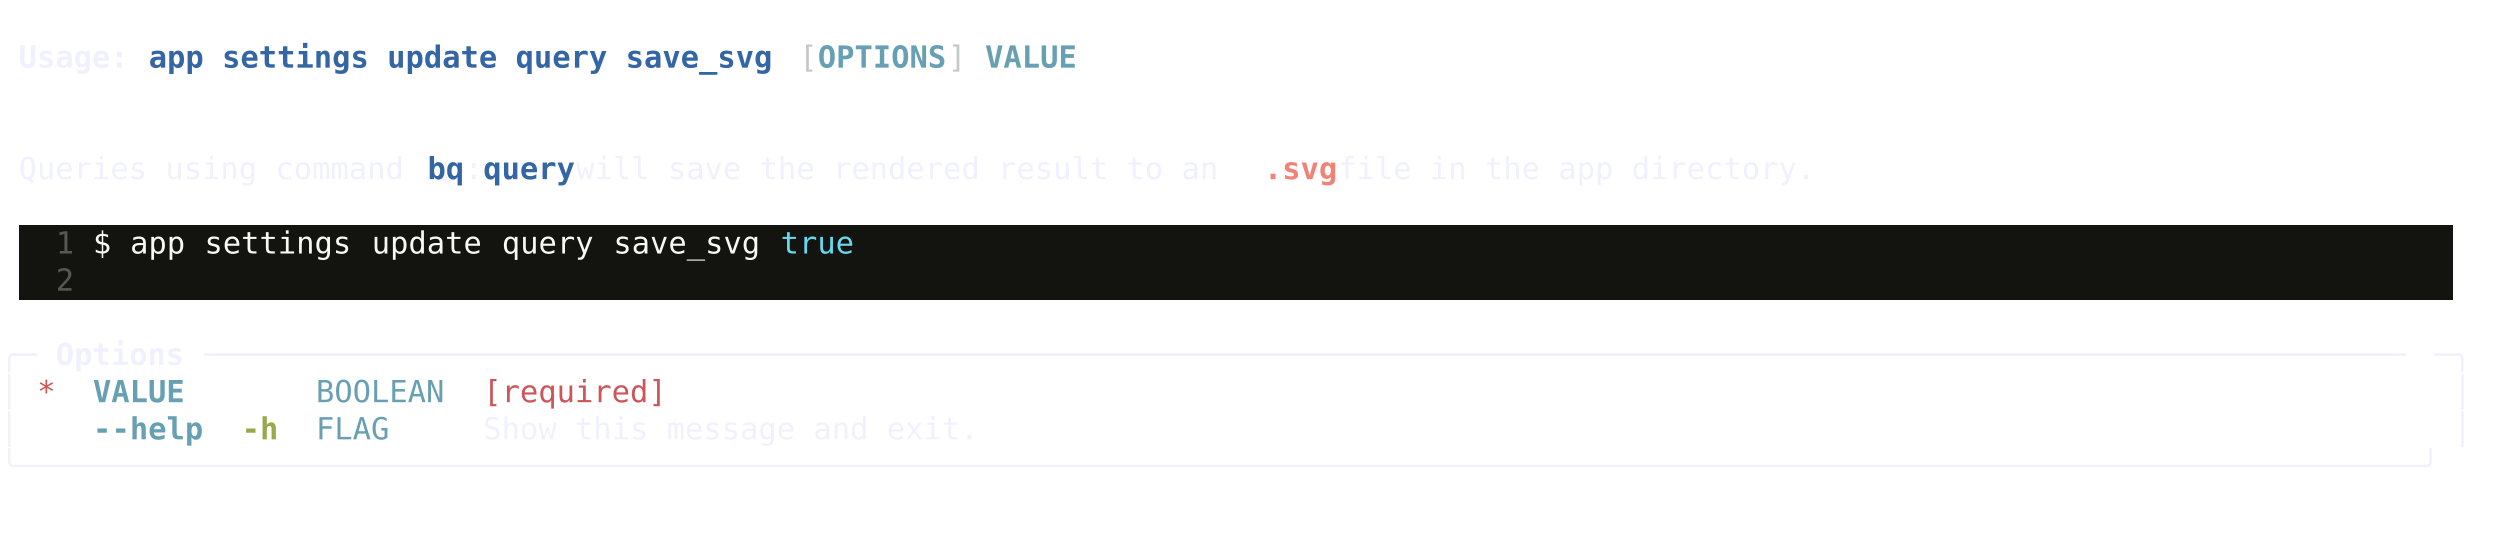
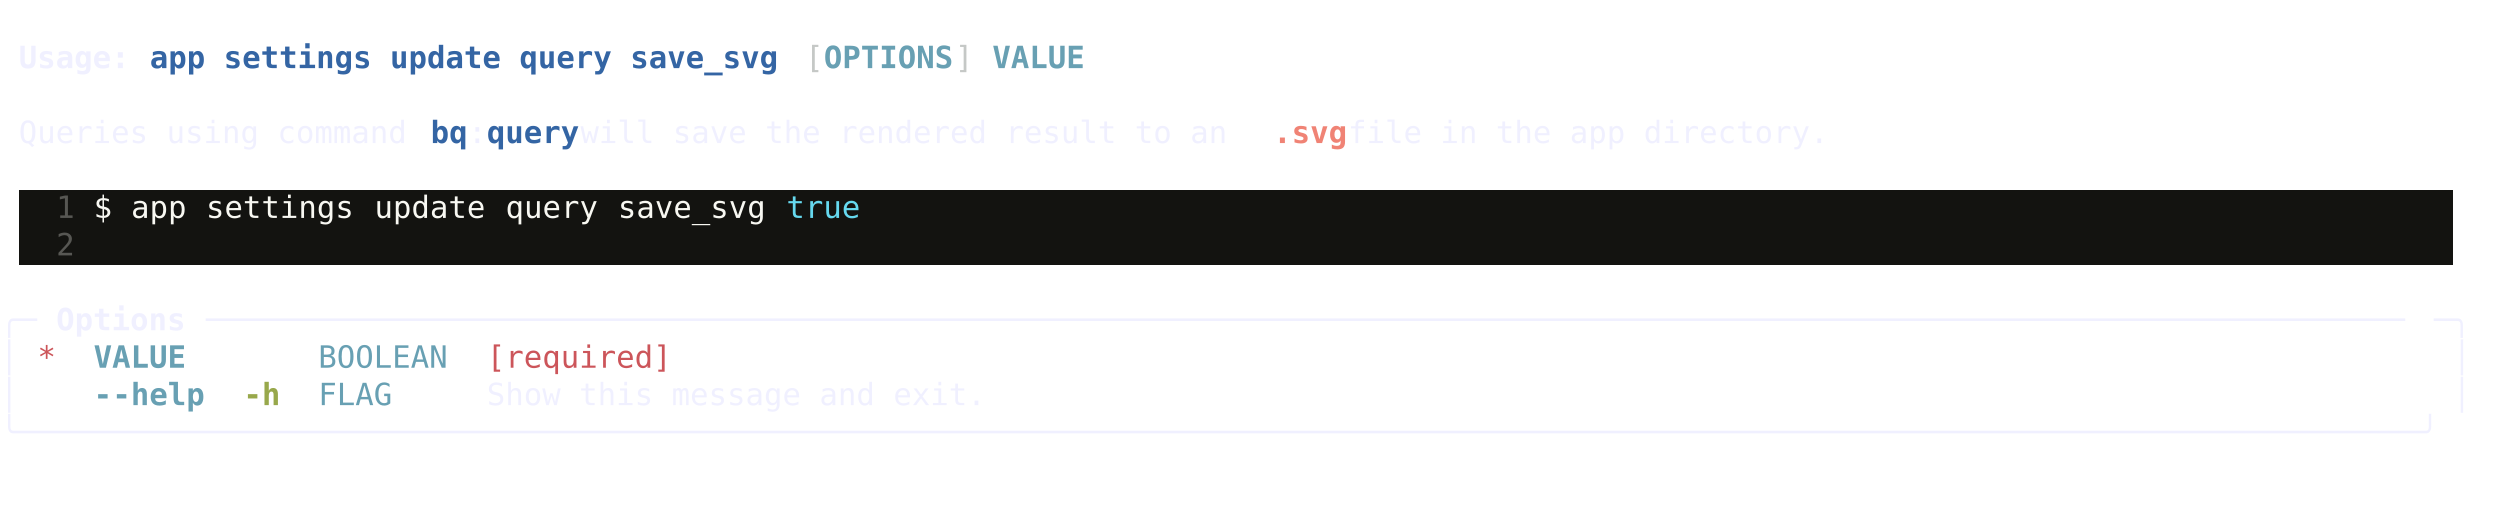
- <svg xmlns="http://www.w3.org/2000/svg" class="rich-terminal" viewBox="0 0 1641 367.2">
+ <svg xmlns="http://www.w3.org/2000/svg" class="rich-terminal" viewBox="0 0 1629 342.8">
  <style>

    @font-face {
        font-family: "Source Code Pro";
        src: local("Source Code Pro"),
                url('https://fonts.googleapis.com/css2?family=Source+Code+Pro:ital,wght@0,200..900;1,200..900'),
        font-style: normal;
        font-weight: 400;
    }
-     

-     .terminal-2829380170-matrix {
+ 
+     .terminal-1555876386-matrix {
        font-family: Source Code Pro, monospace;
        font-size: 20px;
        line-height: 24.4px;
        font-variant-east-asian: full-width;
    }

-     .terminal-2829380170-title {
+     .terminal-1555876386-title {
        font-size: 18px;
        font-weight: bold;
        font-family: Source Code Pro;
    }

-     .terminal-2829380170-r1 { fill: #c5c8c6 }
- .terminal-2829380170-r2 { fill: #f0f0ff;font-weight: bold }
- .terminal-2829380170-r3 { fill: #3465a4;font-weight: bold }
- .terminal-2829380170-r4 { fill: #68a0b3;font-weight: bold }
- .terminal-2829380170-r5 { fill: #f0f0ff }
- .terminal-2829380170-r6 { fill: #f08375;font-weight: bold }
- .terminal-2829380170-r7 { fill: #e1e1db;font-weight: bold }
- .terminal-2829380170-r8 { fill: #575753 }
- .terminal-2829380170-r9 { fill: #f8f8f2 }
- .terminal-2829380170-r10 { fill: #66d9ef }
- .terminal-2829380170-r11 { fill: #cc555a }
- .terminal-2829380170-r12 { fill: #68a0b3 }
- .terminal-2829380170-r13 { fill: #98a84b;font-weight: bold }
+     .terminal-1555876386-r1 { fill: #c5c8c6 }
+ .terminal-1555876386-r2 { fill: #f0f0ff;font-weight: bold }
+ .terminal-1555876386-r3 { fill: #3465a4;font-weight: bold }
+ .terminal-1555876386-r4 { fill: #68a0b3;font-weight: bold }
+ .terminal-1555876386-r5 { fill: #f0f0ff }
+ .terminal-1555876386-r6 { fill: #f08375;font-weight: bold }
+ .terminal-1555876386-r7 { fill: #e1e1db;font-weight: bold }
+ .terminal-1555876386-r8 { fill: #575753 }
+ .terminal-1555876386-r9 { fill: #f8f8f2 }
+ .terminal-1555876386-r10 { fill: #66d9ef }
+ .terminal-1555876386-r11 { fill: #cc555a }
+ .terminal-1555876386-r12 { fill: #68a0b3 }
+ .terminal-1555876386-r13 { fill: #98a84b;font-weight: bold }
    </style>
  <defs>
-     <clipPath id="terminal-2829380170-clip-terminal">
-       <rect x="0" y="0" width="1621.6" height="316.2" />
+     <clipPath id="terminal-1555876386-clip-terminal">
+       <rect x="0" y="0" width="1609.4" height="291.8" />
    </clipPath>
-     <clipPath id="terminal-2829380170-line-0">
-       <rect x="0" y="1.5" width="1622.6" height="24.65" />
+     <clipPath id="terminal-1555876386-line-0">
+       <rect x="0" y="1.5" width="1610.4" height="24.65" />
    </clipPath>
-     <clipPath id="terminal-2829380170-line-1">
-       <rect x="0" y="25.9" width="1622.6" height="24.65" />
+     <clipPath id="terminal-1555876386-line-1">
+       <rect x="0" y="25.9" width="1610.4" height="24.65" />
    </clipPath>
-     <clipPath id="terminal-2829380170-line-2">
-       <rect x="0" y="50.3" width="1622.6" height="24.65" />
+     <clipPath id="terminal-1555876386-line-2">
+       <rect x="0" y="50.3" width="1610.4" height="24.65" />
    </clipPath>
-     <clipPath id="terminal-2829380170-line-3">
-       <rect x="0" y="74.7" width="1622.6" height="24.65" />
+     <clipPath id="terminal-1555876386-line-3">
+       <rect x="0" y="74.7" width="1610.4" height="24.65" />
    </clipPath>
-     <clipPath id="terminal-2829380170-line-4">
-       <rect x="0" y="99.1" width="1622.6" height="24.65" />
+     <clipPath id="terminal-1555876386-line-4">
+       <rect x="0" y="99.1" width="1610.4" height="24.65" />
    </clipPath>
-     <clipPath id="terminal-2829380170-line-5">
-       <rect x="0" y="123.5" width="1622.6" height="24.65" />
+     <clipPath id="terminal-1555876386-line-5">
+       <rect x="0" y="123.5" width="1610.4" height="24.65" />
    </clipPath>
-     <clipPath id="terminal-2829380170-line-6">
-       <rect x="0" y="147.9" width="1622.6" height="24.65" />
+     <clipPath id="terminal-1555876386-line-6">
+       <rect x="0" y="147.9" width="1610.4" height="24.65" />
    </clipPath>
-     <clipPath id="terminal-2829380170-line-7">
-       <rect x="0" y="172.3" width="1622.6" height="24.65" />
+     <clipPath id="terminal-1555876386-line-7">
+       <rect x="0" y="172.3" width="1610.4" height="24.65" />
    </clipPath>
-     <clipPath id="terminal-2829380170-line-8">
-       <rect x="0" y="196.7" width="1622.6" height="24.65" />
+     <clipPath id="terminal-1555876386-line-8">
+       <rect x="0" y="196.7" width="1610.4" height="24.65" />
    </clipPath>
-     <clipPath id="terminal-2829380170-line-9">
-       <rect x="0" y="221.1" width="1622.6" height="24.65" />
+     <clipPath id="terminal-1555876386-line-9">
+       <rect x="0" y="221.1" width="1610.4" height="24.65" />
    </clipPath>
-     <clipPath id="terminal-2829380170-line-10">
-       <rect x="0" y="245.5" width="1622.6" height="24.65" />
-     </clipPath>
-     <clipPath id="terminal-2829380170-line-11">
-       <rect x="0" y="269.9" width="1622.6" height="24.65" />
+     <clipPath id="terminal-1555876386-line-10">
+       <rect x="0" y="245.5" width="1610.4" height="24.65" />
    </clipPath>
  </defs>
+   <rect fill="#131310" x="12.2" y="123.5" width="24.4" height="24.65" shape-rendering="crispEdges" />
+   <rect fill="#131310" x="36.6" y="123.5" width="24.4" height="24.65" shape-rendering="crispEdges" />
+   <rect fill="#131310" x="61" y="123.5" width="24.4" height="24.65" shape-rendering="crispEdges" />
+   <rect fill="#131310" x="85.4" y="123.5" width="36.6" height="24.65" shape-rendering="crispEdges" />
+   <rect fill="#131310" x="122" y="123.5" width="12.2" height="24.65" shape-rendering="crispEdges" />
+   <rect fill="#131310" x="134.2" y="123.5" width="97.6" height="24.65" shape-rendering="crispEdges" />
+   <rect fill="#131310" x="231.8" y="123.5" width="12.2" height="24.65" shape-rendering="crispEdges" />
+   <rect fill="#131310" x="244" y="123.5" width="73.2" height="24.65" shape-rendering="crispEdges" />
+   <rect fill="#131310" x="317.2" y="123.5" width="12.2" height="24.65" shape-rendering="crispEdges" />
+   <rect fill="#131310" x="329.4" y="123.5" width="61" height="24.65" shape-rendering="crispEdges" />
+   <rect fill="#131310" x="390.4" y="123.5" width="12.2" height="24.65" shape-rendering="crispEdges" />
+   <rect fill="#131310" x="402.6" y="123.5" width="97.6" height="24.65" shape-rendering="crispEdges" />
+   <rect fill="#131310" x="500.2" y="123.5" width="12.2" height="24.65" shape-rendering="crispEdges" />
+   <rect fill="#131310" x="512.4" y="123.5" width="48.8" height="24.65" shape-rendering="crispEdges" />
+   <rect fill="#131310" x="561.2" y="123.5" width="1037" height="24.65" shape-rendering="crispEdges" />
  <rect fill="#131310" x="12.2" y="147.9" width="24.4" height="24.65" shape-rendering="crispEdges" />
  <rect fill="#131310" x="36.6" y="147.9" width="24.4" height="24.65" shape-rendering="crispEdges" />
-   <rect fill="#131310" x="61" y="147.9" width="24.4" height="24.65" shape-rendering="crispEdges" />
-   <rect fill="#131310" x="85.4" y="147.9" width="36.6" height="24.65" shape-rendering="crispEdges" />
-   <rect fill="#131310" x="122" y="147.9" width="12.2" height="24.65" shape-rendering="crispEdges" />
-   <rect fill="#131310" x="134.2" y="147.9" width="97.6" height="24.65" shape-rendering="crispEdges" />
-   <rect fill="#131310" x="231.8" y="147.9" width="12.2" height="24.65" shape-rendering="crispEdges" />
-   <rect fill="#131310" x="244" y="147.9" width="73.2" height="24.65" shape-rendering="crispEdges" />
-   <rect fill="#131310" x="317.2" y="147.9" width="12.2" height="24.65" shape-rendering="crispEdges" />
-   <rect fill="#131310" x="329.4" y="147.9" width="61" height="24.65" shape-rendering="crispEdges" />
-   <rect fill="#131310" x="390.4" y="147.9" width="12.2" height="24.65" shape-rendering="crispEdges" />
-   <rect fill="#131310" x="402.6" y="147.9" width="97.6" height="24.65" shape-rendering="crispEdges" />
-   <rect fill="#131310" x="500.2" y="147.9" width="12.2" height="24.65" shape-rendering="crispEdges" />
-   <rect fill="#131310" x="512.4" y="147.9" width="48.8" height="24.65" shape-rendering="crispEdges" />
-   <rect fill="#131310" x="561.2" y="147.9" width="1049.2" height="24.65" shape-rendering="crispEdges" />
-   <rect fill="#131310" x="12.2" y="172.3" width="24.4" height="24.65" shape-rendering="crispEdges" />
-   <rect fill="#131310" x="36.6" y="172.3" width="24.4" height="24.65" shape-rendering="crispEdges" />
-   <rect fill="#131310" x="61" y="172.3" width="1549.4" height="24.65" shape-rendering="crispEdges" />
-   <g class="terminal-2829380170-matrix">
-     <text class="terminal-2829380170-r1" x="1622.6" y="20" textLength="12.2" clip-path="url(#terminal-2829380170-line-0)">
+   <rect fill="#131310" x="61" y="147.9" width="1537.2" height="24.65" shape-rendering="crispEdges" />
+   <g class="terminal-1555876386-matrix">
+     <text class="terminal-1555876386-r1" x="1610.4" y="20" textLength="12.2" clip-path="url(#terminal-1555876386-line-0)">
</text>
-     <text class="terminal-2829380170-r2" x="12.2" y="44.4" textLength="73.2" clip-path="url(#terminal-2829380170-line-1)">Usage:</text>
-     <text class="terminal-2829380170-r3" x="97.6" y="44.4" textLength="414.8" clip-path="url(#terminal-2829380170-line-1)">app settings update query save_svg</text>
-     <text class="terminal-2829380170-r1" x="524.6" y="44.4" textLength="12.2" clip-path="url(#terminal-2829380170-line-1)">[</text>
-     <text class="terminal-2829380170-r4" x="536.8" y="44.4" textLength="85.4" clip-path="url(#terminal-2829380170-line-1)">OPTIONS</text>
-     <text class="terminal-2829380170-r1" x="622.2" y="44.4" textLength="24.4" clip-path="url(#terminal-2829380170-line-1)">] </text>
-     <text class="terminal-2829380170-r4" x="646.6" y="44.4" textLength="61" clip-path="url(#terminal-2829380170-line-1)">VALUE</text>
-     <text class="terminal-2829380170-r1" x="1622.6" y="44.4" textLength="12.2" clip-path="url(#terminal-2829380170-line-1)">
+     <text class="terminal-1555876386-r2" x="12.2" y="44.4" textLength="73.2" clip-path="url(#terminal-1555876386-line-1)">Usage:</text>
+     <text class="terminal-1555876386-r3" x="97.6" y="44.4" textLength="414.8" clip-path="url(#terminal-1555876386-line-1)">app settings update query save_svg</text>
+     <text class="terminal-1555876386-r1" x="524.6" y="44.4" textLength="12.2" clip-path="url(#terminal-1555876386-line-1)">[</text>
+     <text class="terminal-1555876386-r4" x="536.8" y="44.4" textLength="85.4" clip-path="url(#terminal-1555876386-line-1)">OPTIONS</text>
+     <text class="terminal-1555876386-r1" x="622.2" y="44.4" textLength="24.4" clip-path="url(#terminal-1555876386-line-1)">] </text>
+     <text class="terminal-1555876386-r4" x="646.6" y="44.4" textLength="61" clip-path="url(#terminal-1555876386-line-1)">VALUE</text>
+     <text class="terminal-1555876386-r1" x="1610.4" y="44.4" textLength="12.2" clip-path="url(#terminal-1555876386-line-1)">
</text>
-     <text class="terminal-2829380170-r1" x="1622.6" y="68.8" textLength="12.2" clip-path="url(#terminal-2829380170-line-2)">
+     <text class="terminal-1555876386-r1" x="1610.4" y="68.8" textLength="12.2" clip-path="url(#terminal-1555876386-line-2)">
</text>
-     <text class="terminal-2829380170-r1" x="1622.6" y="93.2" textLength="12.2" clip-path="url(#terminal-2829380170-line-3)">
+     <text class="terminal-1555876386-r5" x="12.2" y="93.2" textLength="268.4" clip-path="url(#terminal-1555876386-line-3)">Queries using command </text>
+     <text class="terminal-1555876386-r3" x="280.6" y="93.2" textLength="24.4" clip-path="url(#terminal-1555876386-line-3)">bq</text>
+     <text class="terminal-1555876386-r5" x="305" y="93.2" textLength="12.2" clip-path="url(#terminal-1555876386-line-3)">:</text>
+     <text class="terminal-1555876386-r3" x="317.2" y="93.2" textLength="61" clip-path="url(#terminal-1555876386-line-3)">query</text>
+     <text class="terminal-1555876386-r5" x="378.2" y="93.2" textLength="451.4" clip-path="url(#terminal-1555876386-line-3)"> will save the rendered result to an </text>
+     <text class="terminal-1555876386-r6" x="829.6" y="93.2" textLength="48.8" clip-path="url(#terminal-1555876386-line-3)">.svg</text>
+     <text class="terminal-1555876386-r5" x="878.4" y="93.2" textLength="329.4" clip-path="url(#terminal-1555876386-line-3)"> file in the app directory.</text>
+     <text class="terminal-1555876386-r1" x="1610.4" y="93.2" textLength="12.2" clip-path="url(#terminal-1555876386-line-3)">
</text>
-     <text class="terminal-2829380170-r5" x="12.2" y="117.6" textLength="268.4" clip-path="url(#terminal-2829380170-line-4)">Queries using command </text>
-     <text class="terminal-2829380170-r3" x="280.6" y="117.6" textLength="24.4" clip-path="url(#terminal-2829380170-line-4)">bq</text>
-     <text class="terminal-2829380170-r5" x="305" y="117.6" textLength="12.2" clip-path="url(#terminal-2829380170-line-4)">:</text>
-     <text class="terminal-2829380170-r3" x="317.2" y="117.6" textLength="61" clip-path="url(#terminal-2829380170-line-4)">query</text>
-     <text class="terminal-2829380170-r5" x="378.2" y="117.6" textLength="451.4" clip-path="url(#terminal-2829380170-line-4)"> will save the rendered result to an </text>
-     <text class="terminal-2829380170-r6" x="829.6" y="117.6" textLength="48.8" clip-path="url(#terminal-2829380170-line-4)">.svg</text>
-     <text class="terminal-2829380170-r5" x="878.4" y="117.6" textLength="329.4" clip-path="url(#terminal-2829380170-line-4)"> file in the app directory.</text>
-     <text class="terminal-2829380170-r1" x="1622.6" y="117.6" textLength="12.2" clip-path="url(#terminal-2829380170-line-4)">
+     <text class="terminal-1555876386-r1" x="1610.4" y="117.6" textLength="12.2" clip-path="url(#terminal-1555876386-line-4)">
</text>
-     <text class="terminal-2829380170-r1" x="1622.6" y="142" textLength="12.2" clip-path="url(#terminal-2829380170-line-5)">
+     <text class="terminal-1555876386-r8" x="36.6" y="142" textLength="24.4" clip-path="url(#terminal-1555876386-line-5)">1 </text>
+     <text class="terminal-1555876386-r9" x="61" y="142" textLength="24.4" clip-path="url(#terminal-1555876386-line-5)">$ </text>
+     <text class="terminal-1555876386-r9" x="85.4" y="142" textLength="36.6" clip-path="url(#terminal-1555876386-line-5)">app</text>
+     <text class="terminal-1555876386-r9" x="134.2" y="142" textLength="97.6" clip-path="url(#terminal-1555876386-line-5)">settings</text>
+     <text class="terminal-1555876386-r9" x="244" y="142" textLength="73.2" clip-path="url(#terminal-1555876386-line-5)">update</text>
+     <text class="terminal-1555876386-r9" x="329.4" y="142" textLength="61" clip-path="url(#terminal-1555876386-line-5)">query</text>
+     <text class="terminal-1555876386-r9" x="402.6" y="142" textLength="97.6" clip-path="url(#terminal-1555876386-line-5)">save_svg</text>
+     <text class="terminal-1555876386-r10" x="512.4" y="142" textLength="48.8" clip-path="url(#terminal-1555876386-line-5)">true</text>
+     <text class="terminal-1555876386-r1" x="1610.4" y="142" textLength="12.2" clip-path="url(#terminal-1555876386-line-5)">
</text>
-     <text class="terminal-2829380170-r8" x="36.6" y="166.4" textLength="24.4" clip-path="url(#terminal-2829380170-line-6)">1 </text>
-     <text class="terminal-2829380170-r9" x="61" y="166.4" textLength="24.4" clip-path="url(#terminal-2829380170-line-6)">$ </text>
-     <text class="terminal-2829380170-r9" x="85.4" y="166.4" textLength="36.6" clip-path="url(#terminal-2829380170-line-6)">app</text>
-     <text class="terminal-2829380170-r9" x="134.2" y="166.4" textLength="97.6" clip-path="url(#terminal-2829380170-line-6)">settings</text>
-     <text class="terminal-2829380170-r9" x="244" y="166.4" textLength="73.2" clip-path="url(#terminal-2829380170-line-6)">update</text>
-     <text class="terminal-2829380170-r9" x="329.4" y="166.4" textLength="61" clip-path="url(#terminal-2829380170-line-6)">query</text>
-     <text class="terminal-2829380170-r9" x="402.6" y="166.4" textLength="97.6" clip-path="url(#terminal-2829380170-line-6)">save_svg</text>
-     <text class="terminal-2829380170-r10" x="512.4" y="166.4" textLength="48.8" clip-path="url(#terminal-2829380170-line-6)">true</text>
-     <text class="terminal-2829380170-r1" x="1622.6" y="166.4" textLength="12.2" clip-path="url(#terminal-2829380170-line-6)">
+     <text class="terminal-1555876386-r8" x="36.6" y="166.4" textLength="24.4" clip-path="url(#terminal-1555876386-line-6)">2 </text>
+     <text class="terminal-1555876386-r1" x="1610.4" y="166.4" textLength="12.2" clip-path="url(#terminal-1555876386-line-6)">
</text>
-     <text class="terminal-2829380170-r8" x="36.6" y="190.8" textLength="24.4" clip-path="url(#terminal-2829380170-line-7)">2 </text>
-     <text class="terminal-2829380170-r1" x="1622.6" y="190.8" textLength="12.2" clip-path="url(#terminal-2829380170-line-7)">
+     <text class="terminal-1555876386-r1" x="1610.4" y="190.8" textLength="12.2" clip-path="url(#terminal-1555876386-line-7)">
</text>
-     <text class="terminal-2829380170-r1" x="1622.6" y="215.2" textLength="12.2" clip-path="url(#terminal-2829380170-line-8)">
+     <text class="terminal-1555876386-r5" x="0" y="215.2" textLength="24.4" clip-path="url(#terminal-1555876386-line-8)">╭─</text>
+     <text class="terminal-1555876386-r2" x="36.6" y="215.2" textLength="85.4" clip-path="url(#terminal-1555876386-line-8)">Options</text>
+     <text class="terminal-1555876386-r5" x="134.2" y="215.2" textLength="1451.8" clip-path="url(#terminal-1555876386-line-8)">───────────────────────────────────────────────────────────────────────────────────────────────────────────────────────</text>
+     <text class="terminal-1555876386-r5" x="1586" y="215.2" textLength="24.4" clip-path="url(#terminal-1555876386-line-8)">─╮</text>
+     <text class="terminal-1555876386-r1" x="1610.4" y="215.2" textLength="12.2" clip-path="url(#terminal-1555876386-line-8)">
</text>
-     <text class="terminal-2829380170-r5" x="0" y="239.6" textLength="24.4" clip-path="url(#terminal-2829380170-line-9)">╭─</text>
-     <text class="terminal-2829380170-r2" x="36.6" y="239.6" textLength="85.4" clip-path="url(#terminal-2829380170-line-9)">Options</text>
-     <text class="terminal-2829380170-r5" x="134.2" y="239.6" textLength="1464" clip-path="url(#terminal-2829380170-line-9)">────────────────────────────────────────────────────────────────────────────────────────────────────────────────────────</text>
-     <text class="terminal-2829380170-r5" x="1598.2" y="239.6" textLength="24.4" clip-path="url(#terminal-2829380170-line-9)">─╮</text>
-     <text class="terminal-2829380170-r1" x="1622.6" y="239.6" textLength="12.2" clip-path="url(#terminal-2829380170-line-9)">
+     <text class="terminal-1555876386-r5" x="0" y="239.6" textLength="12.2" clip-path="url(#terminal-1555876386-line-9)">│</text>
+     <text class="terminal-1555876386-r11" x="24.4" y="239.6" textLength="12.2" clip-path="url(#terminal-1555876386-line-9)">*</text>
+     <text class="terminal-1555876386-r4" x="61" y="239.6" textLength="73.2" clip-path="url(#terminal-1555876386-line-9)">VALUE </text>
+     <text class="terminal-1555876386-r12" x="207.4" y="239.6" textLength="85.4" clip-path="url(#terminal-1555876386-line-9)">BOOLEAN</text>
+     <text class="terminal-1555876386-r11" x="317.2" y="239.6" textLength="122" clip-path="url(#terminal-1555876386-line-9)">[required]</text>
+     <text class="terminal-1555876386-r5" x="1598.2" y="239.6" textLength="12.2" clip-path="url(#terminal-1555876386-line-9)">│</text>
+     <text class="terminal-1555876386-r1" x="1610.4" y="239.6" textLength="12.2" clip-path="url(#terminal-1555876386-line-9)">
</text>
-     <text class="terminal-2829380170-r5" x="0" y="264" textLength="12.2" clip-path="url(#terminal-2829380170-line-10)">│</text>
-     <text class="terminal-2829380170-r11" x="24.4" y="264" textLength="12.2" clip-path="url(#terminal-2829380170-line-10)">*</text>
-     <text class="terminal-2829380170-r4" x="61" y="264" textLength="73.2" clip-path="url(#terminal-2829380170-line-10)">VALUE </text>
-     <text class="terminal-2829380170-r12" x="207.4" y="264" textLength="85.4" clip-path="url(#terminal-2829380170-line-10)">BOOLEAN</text>
-     <text class="terminal-2829380170-r11" x="317.2" y="264" textLength="122" clip-path="url(#terminal-2829380170-line-10)">[required]</text>
-     <text class="terminal-2829380170-r5" x="1610.4" y="264" textLength="12.2" clip-path="url(#terminal-2829380170-line-10)">│</text>
-     <text class="terminal-2829380170-r1" x="1622.6" y="264" textLength="12.2" clip-path="url(#terminal-2829380170-line-10)">
+     <text class="terminal-1555876386-r5" x="0" y="264" textLength="12.2" clip-path="url(#terminal-1555876386-line-10)">│</text>
+     <text class="terminal-1555876386-r4" x="61" y="264" textLength="12.2" clip-path="url(#terminal-1555876386-line-10)">-</text>
+     <text class="terminal-1555876386-r4" x="73.2" y="264" textLength="61" clip-path="url(#terminal-1555876386-line-10)">-help</text>
+     <text class="terminal-1555876386-r13" x="158.6" y="264" textLength="24.4" clip-path="url(#terminal-1555876386-line-10)">-h</text>
+     <text class="terminal-1555876386-r12" x="207.4" y="264" textLength="85.4" clip-path="url(#terminal-1555876386-line-10)">FLAG   </text>
+     <text class="terminal-1555876386-r5" x="317.2" y="264" textLength="329.4" clip-path="url(#terminal-1555876386-line-10)">Show this message and exit.</text>
+     <text class="terminal-1555876386-r5" x="1598.2" y="264" textLength="12.2" clip-path="url(#terminal-1555876386-line-10)">│</text>
+     <text class="terminal-1555876386-r1" x="1610.4" y="264" textLength="12.2" clip-path="url(#terminal-1555876386-line-10)">
</text>
-     <text class="terminal-2829380170-r5" x="0" y="288.4" textLength="12.2" clip-path="url(#terminal-2829380170-line-11)">│</text>
-     <text class="terminal-2829380170-r4" x="61" y="288.4" textLength="12.2" clip-path="url(#terminal-2829380170-line-11)">-</text>
-     <text class="terminal-2829380170-r4" x="73.2" y="288.4" textLength="61" clip-path="url(#terminal-2829380170-line-11)">-help</text>
-     <text class="terminal-2829380170-r13" x="158.6" y="288.4" textLength="24.4" clip-path="url(#terminal-2829380170-line-11)">-h</text>
-     <text class="terminal-2829380170-r12" x="207.4" y="288.4" textLength="85.4" clip-path="url(#terminal-2829380170-line-11)">FLAG   </text>
-     <text class="terminal-2829380170-r5" x="317.2" y="288.4" textLength="329.4" clip-path="url(#terminal-2829380170-line-11)">Show this message and exit.</text>
-     <text class="terminal-2829380170-r5" x="1610.4" y="288.4" textLength="12.2" clip-path="url(#terminal-2829380170-line-11)">│</text>
-     <text class="terminal-2829380170-r1" x="1622.6" y="288.4" textLength="12.2" clip-path="url(#terminal-2829380170-line-11)">
- </text>
-     <text class="terminal-2829380170-r5" x="0" y="312.8" textLength="1622.6" clip-path="url(#terminal-2829380170-line-12)">╰───────────────────────────────────────────────────────────────────────────────────────────────────────────────────────────────────╯</text>
-     <text class="terminal-2829380170-r1" x="1622.6" y="312.8" textLength="12.2" clip-path="url(#terminal-2829380170-line-12)">
+     <text class="terminal-1555876386-r5" x="0" y="288.4" textLength="1610.4" clip-path="url(#terminal-1555876386-line-11)">╰──────────────────────────────────────────────────────────────────────────────────────────────────────────────────────────────────╯</text>
+     <text class="terminal-1555876386-r1" x="1610.4" y="288.4" textLength="12.2" clip-path="url(#terminal-1555876386-line-11)">
</text>
  </g>
</svg>
